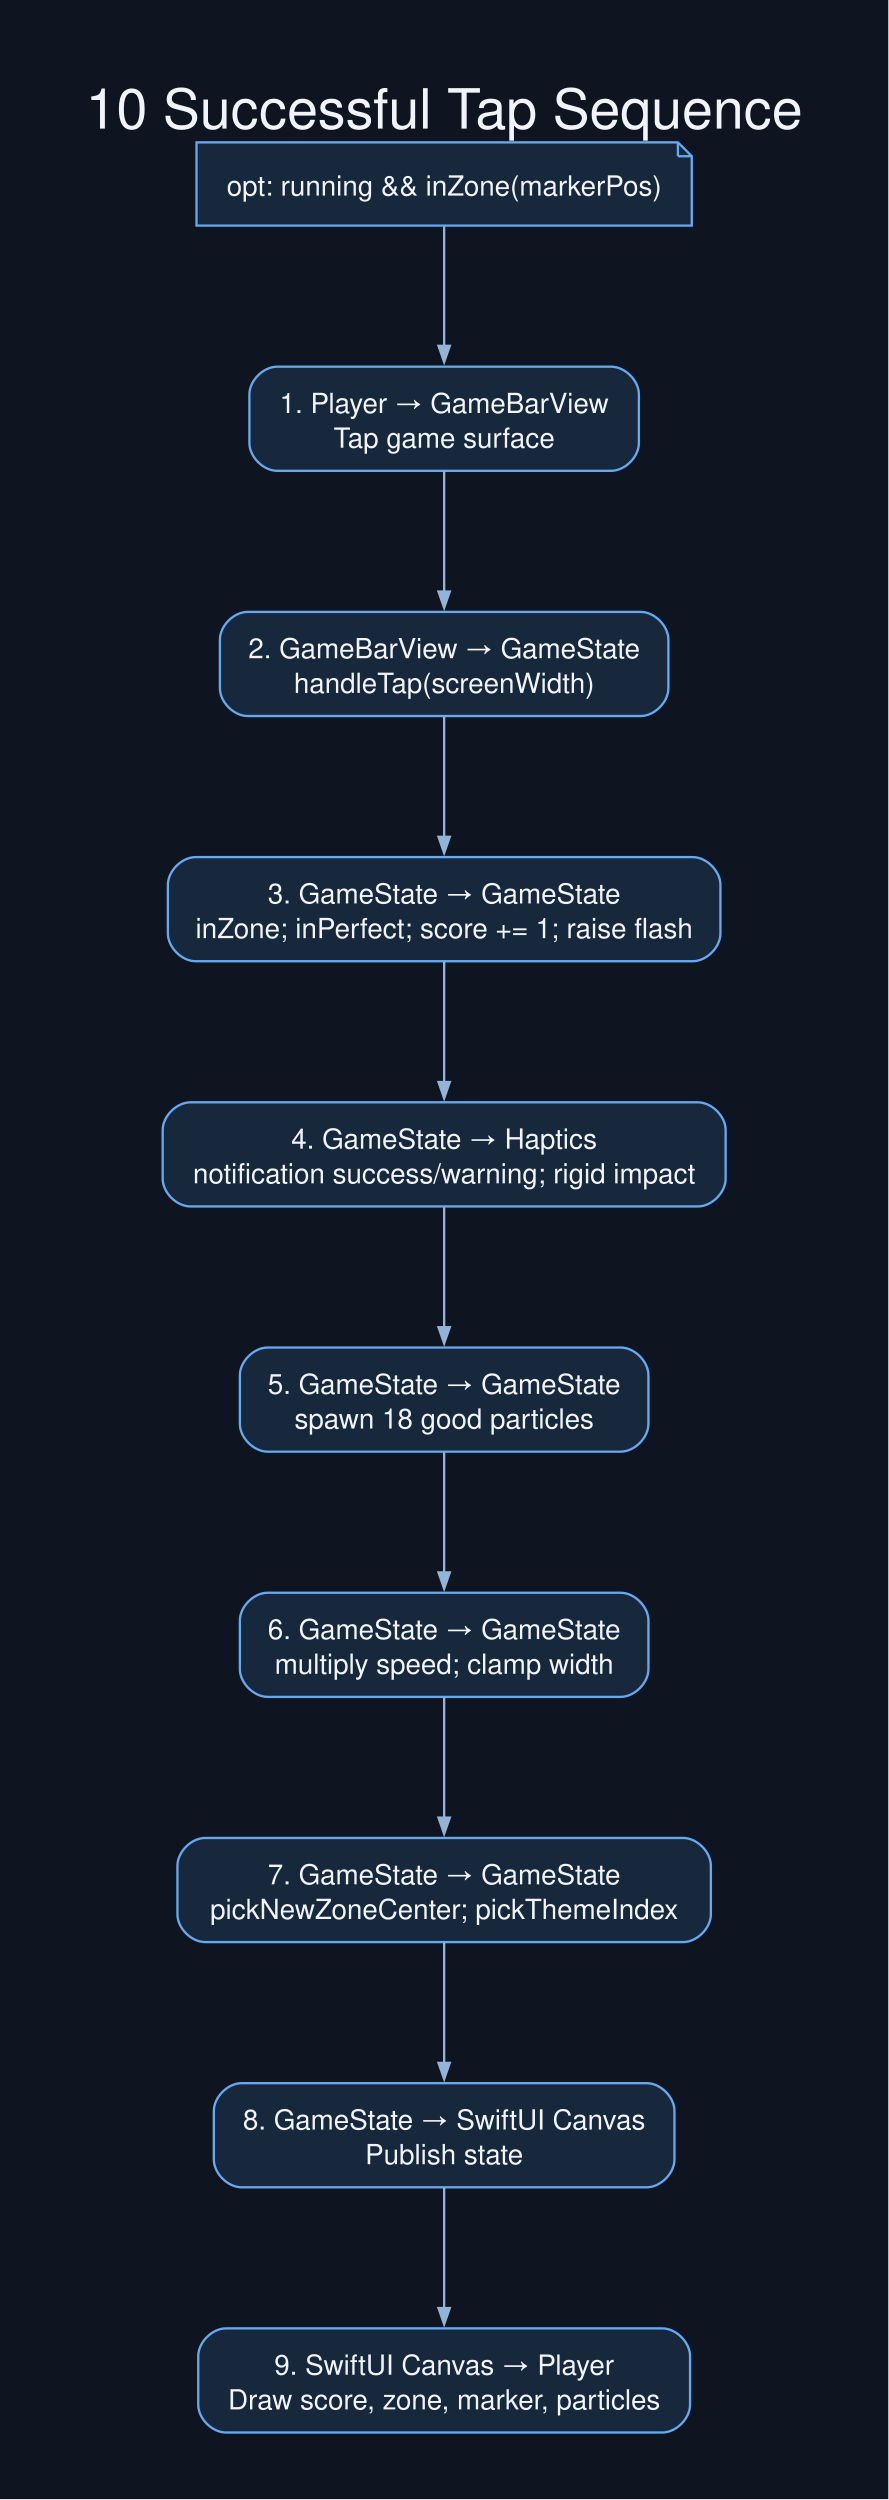
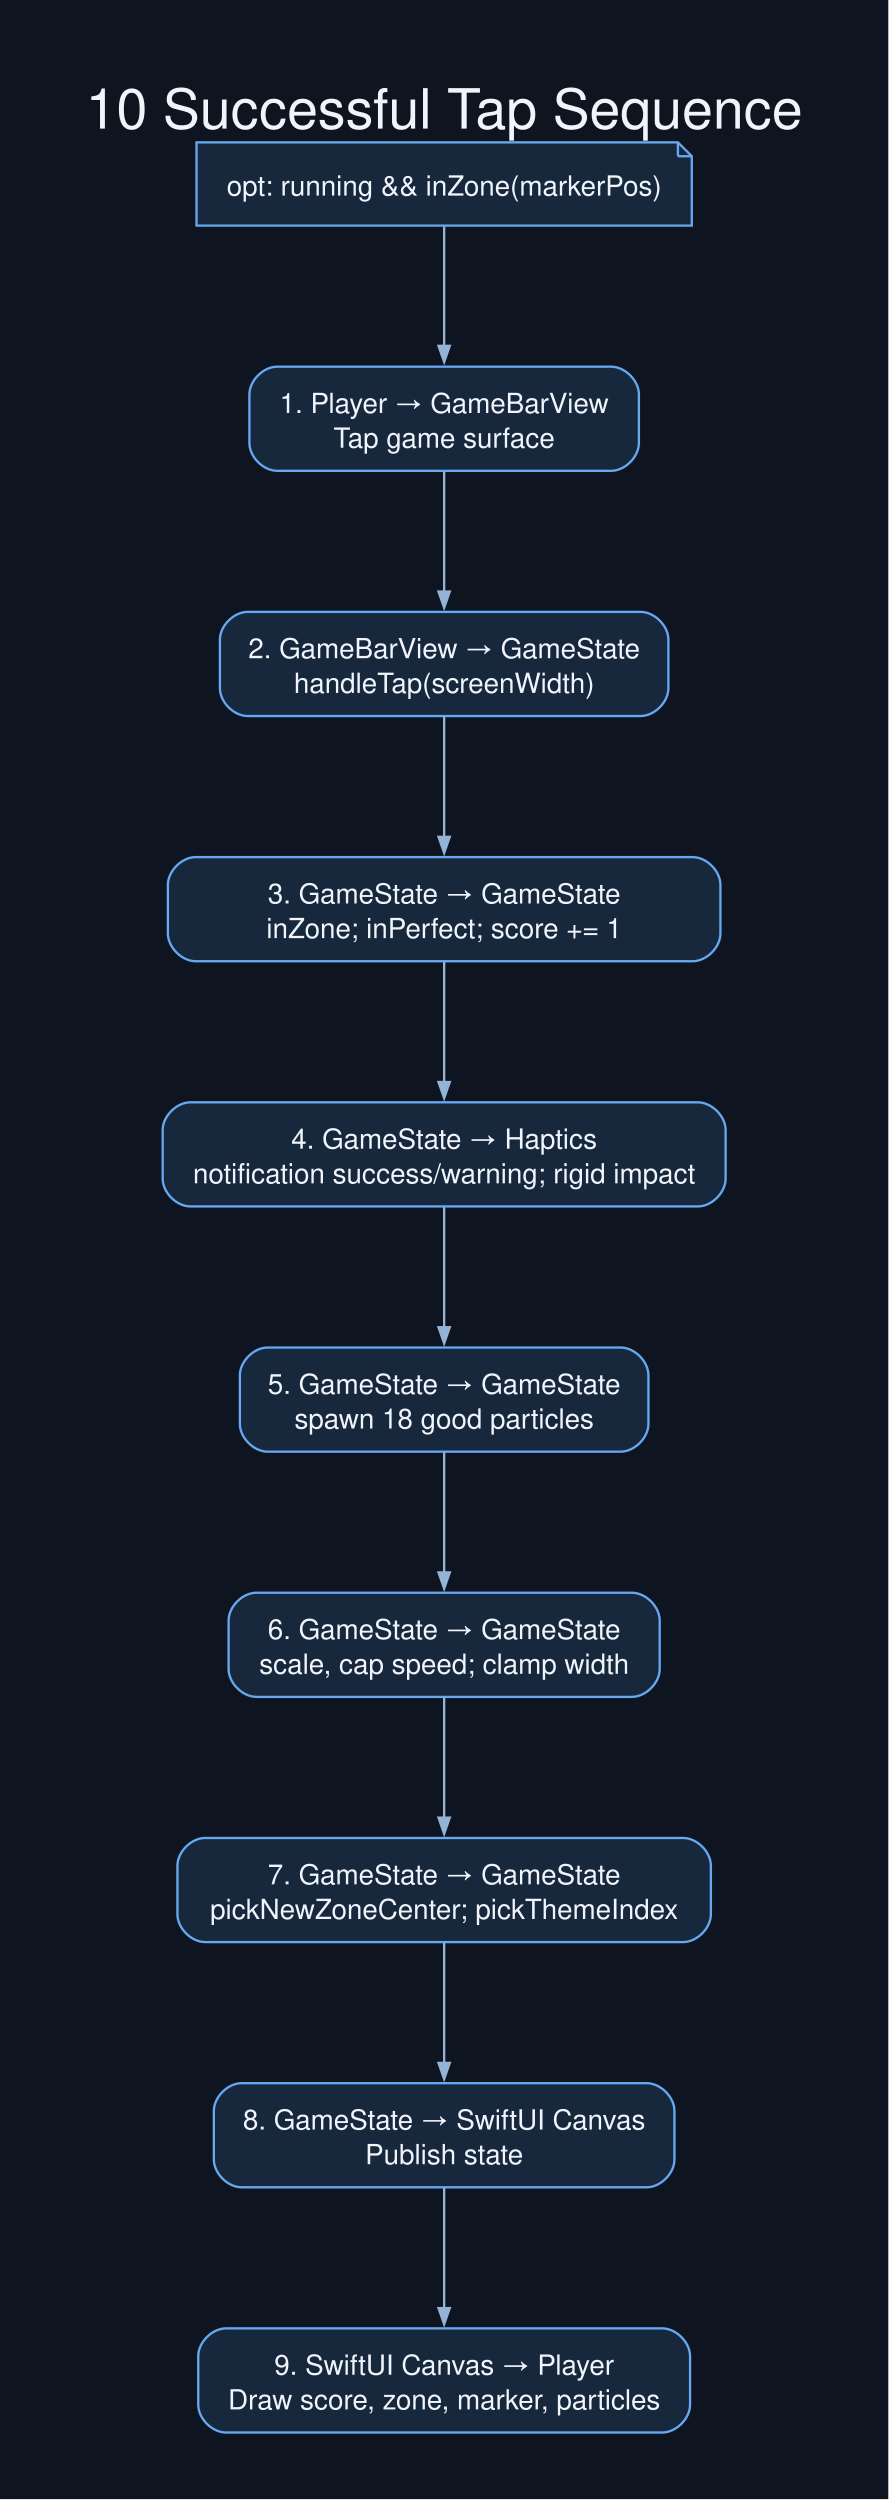
<svg xmlns="http://www.w3.org/2000/svg" width="384pt" height="1081pt" viewBox="0.00 0.00 384.00 1081.00">
  <g id="graph0" class="graph" transform="scale(1 1) rotate(0) translate(28.8 1051.82)">
    <polygon fill="#0e1520" stroke="none" points="-28.8,28.8 -28.8,-1051.82 355.3,-1051.82 355.3,28.8 -28.8,28.8" />
    <text xml:space="preserve" text-anchor="middle" x="163.25" y="-996.22" font-family="Helvetica,sans-Serif" font-size="24.00" fill="#f1f5fb">10 Successful Tap Sequence</text>
    <g id="node1" class="node">
      <polygon fill="#17283d" stroke="#66a9f1" points="264.33,-990.27 56.17,-990.27 56.17,-954.27 270.33,-954.27 270.33,-984.27 264.33,-990.27" />
      <polyline fill="none" stroke="#66a9f1" points="264.33,-990.27 264.33,-984.27" />
      <polyline fill="none" stroke="#66a9f1" points="270.33,-984.27 264.33,-984.27" />
      <text xml:space="preserve" text-anchor="middle" x="163.25" y="-967.24" font-family="Helvetica,sans-Serif" font-size="12.00" fill="#f1f5fb">opt: running &amp;&amp; inZone(markerPos)</text>
    </g>
    <g id="node2" class="node">
      <path fill="#17283d" stroke="#66a9f1" d="M235.46,-893.27C235.46,-893.27 91.04,-893.27 91.04,-893.27 85.04,-893.27 79.04,-887.27 79.04,-881.27 79.04,-881.27 79.04,-860.24 79.04,-860.24 79.04,-854.24 85.04,-848.24 91.04,-848.24 91.04,-848.24 235.46,-848.24 235.46,-848.24 241.46,-848.24 247.46,-854.24 247.46,-860.24 247.46,-860.24 247.46,-881.27 247.46,-881.27 247.46,-887.27 241.46,-893.27 235.46,-893.27" />
      <text xml:space="preserve" text-anchor="middle" x="163.25" y="-873.23" font-family="Helvetica,sans-Serif" font-size="12.00" fill="#f1f5fb">1. Player → GameBarView</text>
      <text xml:space="preserve" text-anchor="middle" x="163.25" y="-858.23" font-family="Helvetica,sans-Serif" font-size="12.00" fill="#f1f5fb">Tap game surface</text>
    </g>
    <g id="edge1" class="edge">
      <path fill="none" stroke="#93b4d7" d="M163.25,-953.94C163.25,-939.71 163.25,-919.22 163.25,-902.26" />
      <polygon fill="#93b4d7" stroke="#93b4d7" points="165.7,-902.28 163.25,-895.28 160.8,-902.28 165.7,-902.28" />
    </g>
    <g id="node3" class="node">
      <path fill="#17283d" stroke="#66a9f1" d="M248.21,-787.24C248.21,-787.24 78.29,-787.24 78.29,-787.24 72.29,-787.24 66.29,-781.24 66.29,-775.24 66.29,-775.24 66.29,-754.21 66.29,-754.21 66.29,-748.21 72.29,-742.21 78.29,-742.21 78.29,-742.21 248.21,-742.21 248.21,-742.21 254.21,-742.21 260.21,-748.21 260.21,-754.21 260.21,-754.21 260.21,-775.24 260.21,-775.24 260.21,-781.24 254.21,-787.24 248.21,-787.24" />
      <text xml:space="preserve" text-anchor="middle" x="163.25" y="-767.2" font-family="Helvetica,sans-Serif" font-size="12.00" fill="#f1f5fb">2. GameBarView → GameState</text>
      <text xml:space="preserve" text-anchor="middle" x="163.25" y="-752.2" font-family="Helvetica,sans-Serif" font-size="12.00" fill="#f1f5fb">handleTap(screenWidth)</text>
    </g>
    <g id="edge2" class="edge">
      <path fill="none" stroke="#93b4d7" d="M163.25,-847.95C163.25,-832.83 163.25,-812.5 163.25,-795.84" />
      <polygon fill="#93b4d7" stroke="#93b4d7" points="165.7,-796.02 163.25,-789.02 160.8,-796.02 165.7,-796.02" />
    </g>
    <g id="node4" class="node">
      <path fill="#17283d" stroke="#66a9f1" d="M270.71,-681.21C270.71,-681.21 55.79,-681.21 55.79,-681.21 49.79,-681.21 43.79,-675.21 43.79,-669.21 43.79,-669.21 43.79,-648.18 43.79,-648.18 43.79,-642.18 49.79,-636.18 55.79,-636.18 55.79,-636.18 270.71,-636.18 270.71,-636.18 276.71,-636.18 282.71,-642.18 282.71,-648.18 282.71,-648.18 282.71,-669.21 282.71,-669.21 282.71,-675.21 276.71,-681.21 270.71,-681.21" />
      <text xml:space="preserve" text-anchor="middle" x="163.25" y="-661.17" font-family="Helvetica,sans-Serif" font-size="12.00" fill="#f1f5fb">3. GameState → GameState</text>
-       <text xml:space="preserve" text-anchor="middle" x="163.25" y="-646.17" font-family="Helvetica,sans-Serif" font-size="12.00" fill="#f1f5fb">inZone; inPerfect; score += 1; raise flash</text>
+       <text xml:space="preserve" text-anchor="middle" x="163.25" y="-646.17" font-family="Helvetica,sans-Serif" font-size="12.00" fill="#f1f5fb">inZone; inPerfect; score += 1</text>
    </g>
    <g id="edge3" class="edge">
      <path fill="none" stroke="#93b4d7" d="M163.25,-741.92C163.25,-726.8 163.25,-706.47 163.25,-689.81" />
      <polygon fill="#93b4d7" stroke="#93b4d7" points="165.7,-689.99 163.25,-682.99 160.8,-689.99 165.7,-689.99" />
    </g>
    <g id="node5" class="node">
      <path fill="#17283d" stroke="#66a9f1" d="M272.96,-575.18C272.96,-575.18 53.54,-575.18 53.54,-575.18 47.54,-575.18 41.54,-569.18 41.54,-563.18 41.54,-563.18 41.54,-542.15 41.54,-542.15 41.54,-536.15 47.54,-530.15 53.54,-530.15 53.54,-530.15 272.96,-530.15 272.96,-530.15 278.96,-530.15 284.96,-536.15 284.96,-542.15 284.96,-542.15 284.96,-563.18 284.96,-563.18 284.96,-569.18 278.96,-575.18 272.96,-575.18" />
      <text xml:space="preserve" text-anchor="middle" x="163.25" y="-555.14" font-family="Helvetica,sans-Serif" font-size="12.00" fill="#f1f5fb">4. GameState → Haptics</text>
      <text xml:space="preserve" text-anchor="middle" x="163.25" y="-540.14" font-family="Helvetica,sans-Serif" font-size="12.00" fill="#f1f5fb">notification success/warning; rigid impact</text>
    </g>
    <g id="edge4" class="edge">
      <path fill="none" stroke="#93b4d7" d="M163.25,-635.89C163.25,-620.77 163.25,-600.44 163.25,-583.78" />
      <polygon fill="#93b4d7" stroke="#93b4d7" points="165.7,-583.96 163.25,-576.96 160.8,-583.96 165.7,-583.96" />
    </g>
    <g id="node6" class="node">
      <path fill="#17283d" stroke="#66a9f1" d="M239.58,-469.15C239.58,-469.15 86.92,-469.15 86.92,-469.15 80.92,-469.15 74.92,-463.15 74.92,-457.15 74.92,-457.15 74.92,-436.12 74.92,-436.12 74.92,-430.12 80.92,-424.12 86.92,-424.12 86.92,-424.12 239.58,-424.12 239.58,-424.12 245.58,-424.12 251.58,-430.12 251.58,-436.12 251.58,-436.12 251.58,-457.15 251.58,-457.15 251.58,-463.15 245.58,-469.15 239.58,-469.15" />
      <text xml:space="preserve" text-anchor="middle" x="163.25" y="-449.11" font-family="Helvetica,sans-Serif" font-size="12.00" fill="#f1f5fb">5. GameState → GameState</text>
      <text xml:space="preserve" text-anchor="middle" x="163.25" y="-434.11" font-family="Helvetica,sans-Serif" font-size="12.00" fill="#f1f5fb">spawn 18 good particles</text>
    </g>
    <g id="edge5" class="edge">
      <path fill="none" stroke="#93b4d7" d="M163.25,-529.86C163.25,-514.74 163.25,-494.41 163.25,-477.75" />
      <polygon fill="#93b4d7" stroke="#93b4d7" points="165.7,-477.93 163.25,-470.93 160.8,-477.93 165.7,-477.93" />
    </g>
    <g id="node7" class="node">
-       <path fill="#17283d" stroke="#66a9f1" d="M239.58,-363.12C239.58,-363.12 86.92,-363.12 86.92,-363.12 80.92,-363.12 74.92,-357.12 74.92,-351.12 74.92,-351.12 74.92,-330.09 74.92,-330.09 74.92,-324.09 80.92,-318.09 86.92,-318.09 86.92,-318.09 239.58,-318.09 239.58,-318.09 245.58,-318.09 251.58,-324.09 251.58,-330.09 251.58,-330.09 251.58,-351.12 251.58,-351.12 251.58,-357.12 245.58,-363.12 239.58,-363.12" />
+       <path fill="#17283d" stroke="#66a9f1" d="M244.45,-363.12C244.45,-363.12 82.05,-363.12 82.05,-363.12 76.05,-363.12 70.05,-357.12 70.05,-351.12 70.05,-351.12 70.05,-330.09 70.05,-330.09 70.05,-324.09 76.05,-318.09 82.05,-318.09 82.05,-318.09 244.45,-318.09 244.45,-318.09 250.45,-318.09 256.45,-324.09 256.45,-330.09 256.45,-330.09 256.45,-351.12 256.45,-351.12 256.45,-357.12 250.45,-363.12 244.45,-363.12" />
      <text xml:space="preserve" text-anchor="middle" x="163.25" y="-343.08" font-family="Helvetica,sans-Serif" font-size="12.00" fill="#f1f5fb">6. GameState → GameState</text>
-       <text xml:space="preserve" text-anchor="middle" x="163.25" y="-328.08" font-family="Helvetica,sans-Serif" font-size="12.00" fill="#f1f5fb">multiply speed; clamp width</text>
+       <text xml:space="preserve" text-anchor="middle" x="163.25" y="-328.08" font-family="Helvetica,sans-Serif" font-size="12.00" fill="#f1f5fb">scale, cap speed; clamp width</text>
    </g>
    <g id="edge6" class="edge">
      <path fill="none" stroke="#93b4d7" d="M163.25,-423.83C163.25,-408.71 163.25,-388.38 163.25,-371.72" />
      <polygon fill="#93b4d7" stroke="#93b4d7" points="165.7,-371.9 163.25,-364.9 160.8,-371.9 165.7,-371.9" />
    </g>
    <g id="node8" class="node">
      <path fill="#17283d" stroke="#66a9f1" d="M266.58,-257.09C266.58,-257.09 59.92,-257.09 59.92,-257.09 53.92,-257.09 47.92,-251.09 47.92,-245.09 47.92,-245.09 47.92,-224.06 47.92,-224.06 47.92,-218.06 53.92,-212.06 59.92,-212.06 59.92,-212.06 266.58,-212.06 266.58,-212.06 272.58,-212.06 278.58,-218.06 278.58,-224.06 278.58,-224.06 278.58,-245.09 278.58,-245.09 278.58,-251.09 272.58,-257.09 266.58,-257.09" />
      <text xml:space="preserve" text-anchor="middle" x="163.25" y="-237.05" font-family="Helvetica,sans-Serif" font-size="12.00" fill="#f1f5fb">7. GameState → GameState</text>
      <text xml:space="preserve" text-anchor="middle" x="163.25" y="-222.05" font-family="Helvetica,sans-Serif" font-size="12.00" fill="#f1f5fb">pickNewZoneCenter; pickThemeIndex</text>
    </g>
    <g id="edge7" class="edge">
      <path fill="none" stroke="#93b4d7" d="M163.25,-317.8C163.25,-302.68 163.25,-282.35 163.25,-265.69" />
      <polygon fill="#93b4d7" stroke="#93b4d7" points="165.7,-265.87 163.25,-258.87 160.8,-265.87 165.7,-265.87" />
    </g>
    <g id="node9" class="node">
      <path fill="#17283d" stroke="#66a9f1" d="M250.83,-151.06C250.83,-151.06 75.67,-151.06 75.67,-151.06 69.67,-151.06 63.67,-145.06 63.67,-139.06 63.67,-139.06 63.67,-118.03 63.67,-118.03 63.67,-112.03 69.67,-106.03 75.67,-106.03 75.67,-106.03 250.83,-106.03 250.83,-106.03 256.83,-106.03 262.83,-112.03 262.83,-118.03 262.83,-118.03 262.83,-139.06 262.83,-139.06 262.83,-145.06 256.83,-151.06 250.83,-151.06" />
      <text xml:space="preserve" text-anchor="middle" x="163.25" y="-131.02" font-family="Helvetica,sans-Serif" font-size="12.00" fill="#f1f5fb">8. GameState → SwiftUI Canvas</text>
      <text xml:space="preserve" text-anchor="middle" x="163.25" y="-116.02" font-family="Helvetica,sans-Serif" font-size="12.00" fill="#f1f5fb">Publish state</text>
    </g>
    <g id="edge8" class="edge">
      <path fill="none" stroke="#93b4d7" d="M163.25,-211.77C163.25,-196.65 163.25,-176.32 163.25,-159.66" />
      <polygon fill="#93b4d7" stroke="#93b4d7" points="165.7,-159.84 163.25,-152.84 160.8,-159.84 165.7,-159.84" />
    </g>
    <g id="node10" class="node">
      <path fill="#17283d" stroke="#66a9f1" d="M257.58,-45.03C257.58,-45.03 68.92,-45.03 68.92,-45.03 62.92,-45.03 56.92,-39.03 56.92,-33.03 56.92,-33.03 56.92,-12 56.92,-12 56.92,-6 62.92,0 68.92,0 68.92,0 257.58,0 257.58,0 263.58,0 269.58,-6 269.58,-12 269.58,-12 269.58,-33.03 269.58,-33.03 269.58,-39.03 263.58,-45.03 257.58,-45.03" />
      <text xml:space="preserve" text-anchor="middle" x="163.25" y="-24.99" font-family="Helvetica,sans-Serif" font-size="12.00" fill="#f1f5fb">9. SwiftUI Canvas → Player</text>
      <text xml:space="preserve" text-anchor="middle" x="163.25" y="-9.99" font-family="Helvetica,sans-Serif" font-size="12.00" fill="#f1f5fb">Draw score, zone, marker, particles</text>
    </g>
    <g id="edge9" class="edge">
      <path fill="none" stroke="#93b4d7" d="M163.25,-105.74C163.25,-90.62 163.25,-70.29 163.25,-53.63" />
      <polygon fill="#93b4d7" stroke="#93b4d7" points="165.7,-53.81 163.25,-46.81 160.8,-53.81 165.7,-53.81" />
    </g>
  </g>
</svg>
